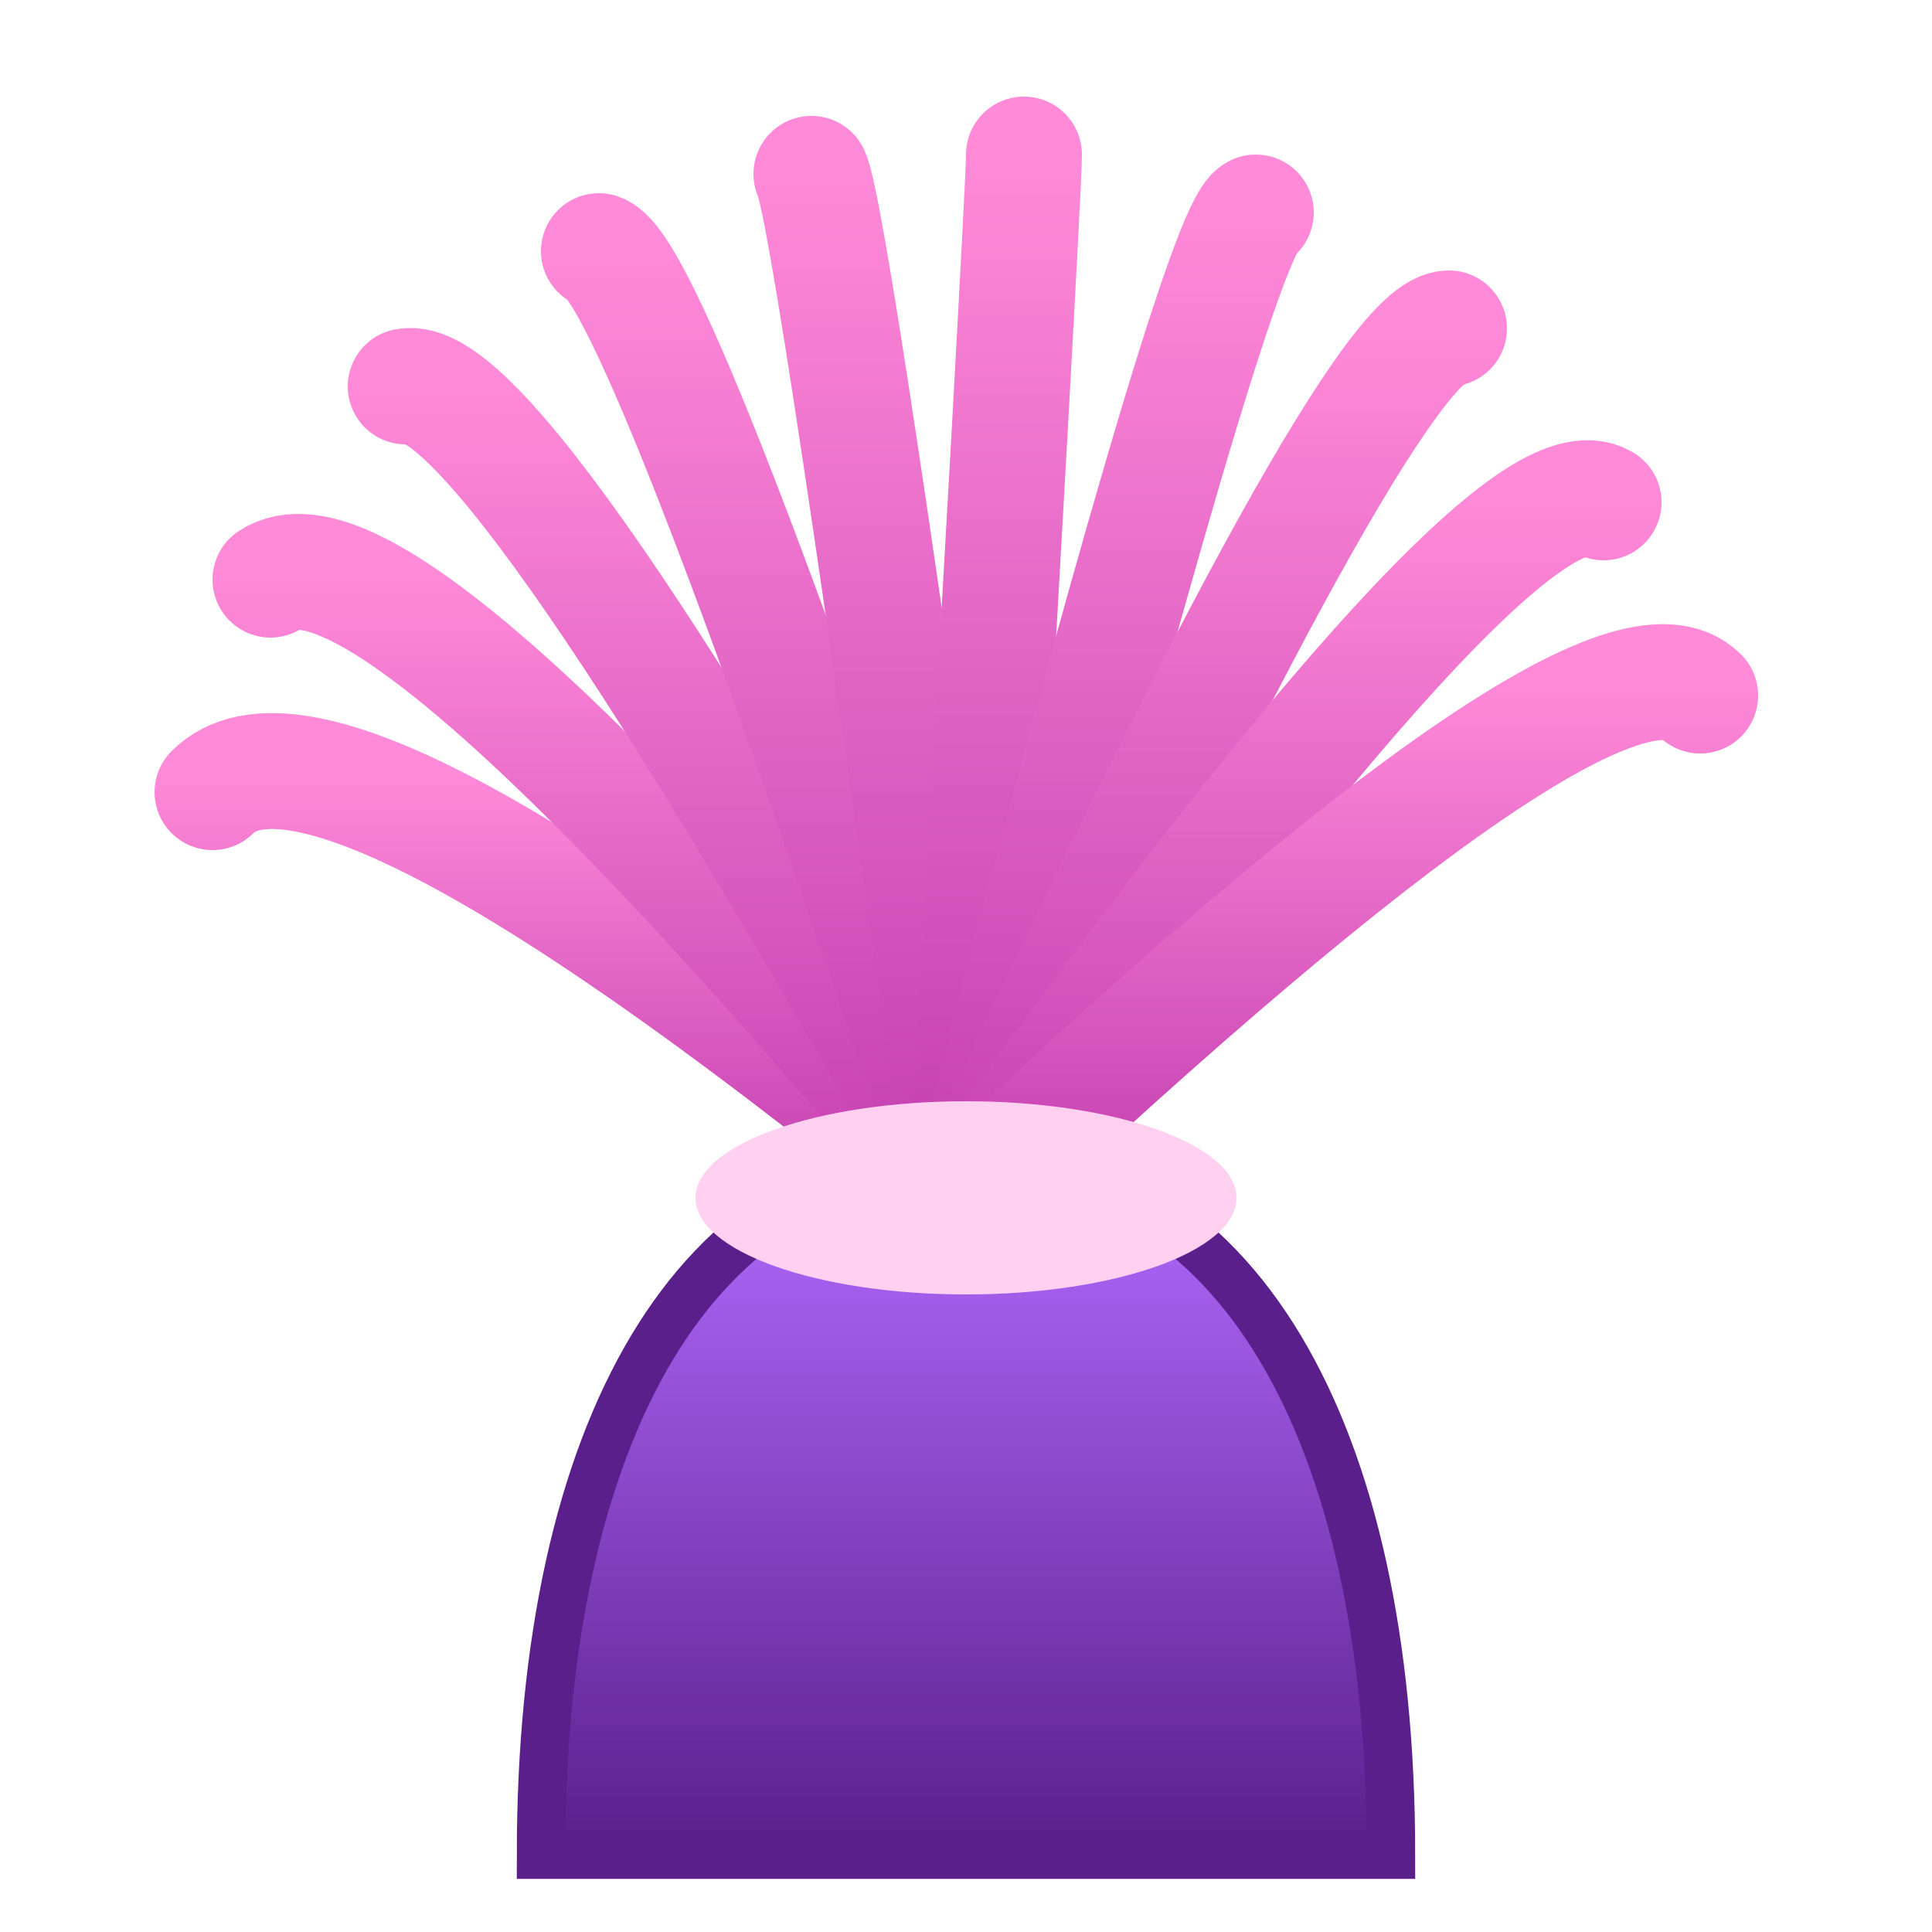
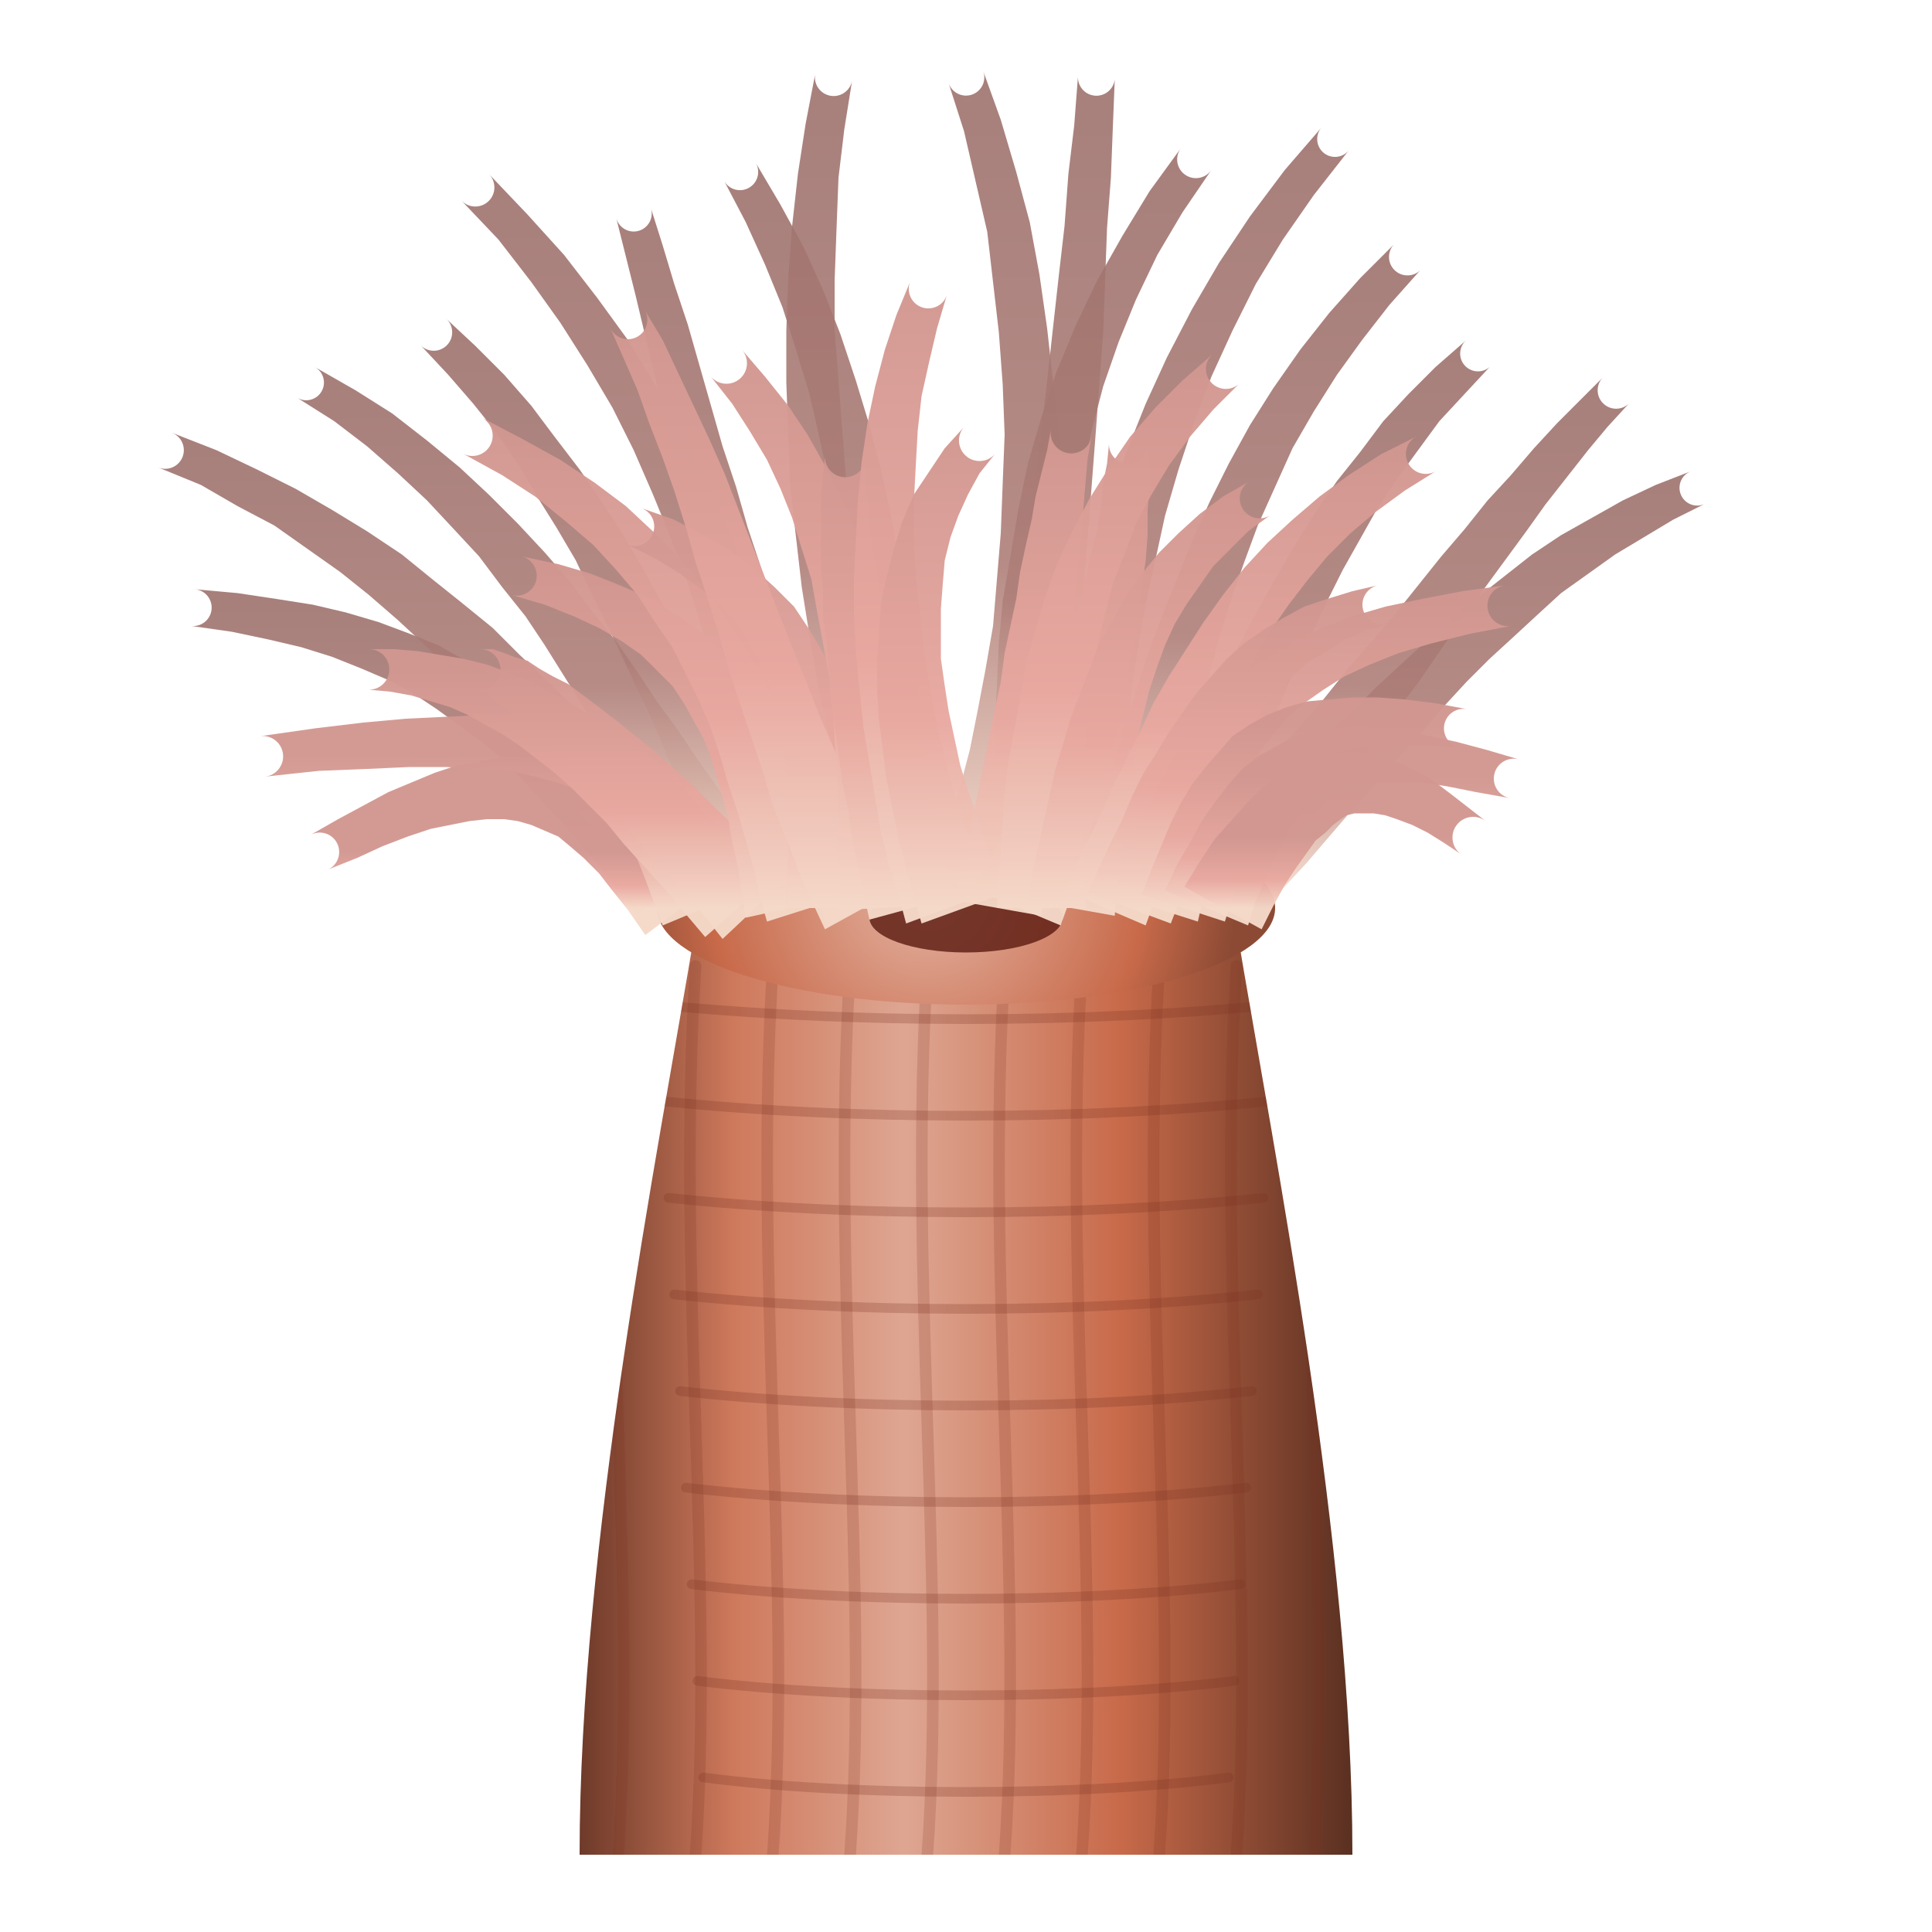
<svg xmlns="http://www.w3.org/2000/svg" width="100" height="100" viewBox="0 0 100 100">
  <defs>
-     <linearGradient id="t" x1="0" y1="0" x2="0" y2="1">
-       <stop offset="0" stop-color="#ff8ad8" />
-       <stop offset="1" stop-color="#c23db0" />
-     </linearGradient>
-     <linearGradient id="s" x1="0" y1="0" x2="0" y2="1">
-       <stop offset="0" stop-color="#b26bff" />
-       <stop offset="1" stop-color="#5a1f8a" />
+     <filter id="bl" x="-20%" y="-20%" width="140%" height="140%">
+       <feGaussianBlur stdDeviation="0.8" />
+     </filter>
+     <filter id="bl2" x="-30%" y="-30%" width="160%" height="160%">
+       <feGaussianBlur stdDeviation="2.2" />
+     </filter>
+     <linearGradient id="g1" gradientUnits="userSpaceOnUse" x1="0" y1="31.456" x2="0" y2="46">
+       <stop offset="0" stop-color="#9d716c" />
+       <stop offset="0.6" stop-color="#ae7e78" />
+       <stop offset="1" stop-color="#f4d8c8" />
+     </linearGradient>
+     <linearGradient id="g2" gradientUnits="userSpaceOnUse" x1="0" y1="23.277" x2="0" y2="46">
+       <stop offset="0" stop-color="#9d716c" />
+       <stop offset="0.6" stop-color="#ae7e78" />
+       <stop offset="1" stop-color="#f4d8c8" />
+     </linearGradient>
+     <linearGradient id="g3" gradientUnits="userSpaceOnUse" x1="0" y1="19.776" x2="0" y2="46">
+       <stop offset="0" stop-color="#9d716c" />
+       <stop offset="0.6" stop-color="#ae7e78" />
+       <stop offset="1" stop-color="#f4d8c8" />
+     </linearGradient>
+     <linearGradient id="g4" gradientUnits="userSpaceOnUse" x1="0" y1="17.216" x2="0" y2="46">
+       <stop offset="0" stop-color="#9d716c" />
+       <stop offset="0.6" stop-color="#ae7e78" />
+       <stop offset="1" stop-color="#f4d8c8" />
+     </linearGradient>
+     <linearGradient id="g5" gradientUnits="userSpaceOnUse" x1="0" y1="9.713" x2="0" y2="46">
+       <stop offset="0" stop-color="#9d716c" />
+       <stop offset="0.6" stop-color="#ae7e78" />
+       <stop offset="1" stop-color="#f4d8c8" />
+     </linearGradient>
+     <linearGradient id="g6" gradientUnits="userSpaceOnUse" x1="0" y1="11.075" x2="0" y2="46">
+       <stop offset="0" stop-color="#9d716c" />
+       <stop offset="0.6" stop-color="#ae7e78" />
+       <stop offset="1" stop-color="#f4d8c8" />
+     </linearGradient>
+     <linearGradient id="g7" gradientUnits="userSpaceOnUse" x1="0" y1="8.894" x2="0" y2="46">
+       <stop offset="0" stop-color="#9d716c" />
+       <stop offset="0.6" stop-color="#ae7e78" />
+       <stop offset="1" stop-color="#f4d8c8" />
+     </linearGradient>
+     <linearGradient id="g8" gradientUnits="userSpaceOnUse" x1="0" y1="4" x2="0" y2="46">
+       <stop offset="0" stop-color="#9d716c" />
+       <stop offset="0.6" stop-color="#ae7e78" />
+       <stop offset="1" stop-color="#f4d8c8" />
+     </linearGradient>
+     <linearGradient id="g9" gradientUnits="userSpaceOnUse" x1="0" y1="4" x2="0" y2="46">
+       <stop offset="0" stop-color="#9d716c" />
+       <stop offset="0.6" stop-color="#ae7e78" />
+       <stop offset="1" stop-color="#f4d8c8" />
+     </linearGradient>
+     <linearGradient id="g10" gradientUnits="userSpaceOnUse" x1="0" y1="4" x2="0" y2="46">
+       <stop offset="0" stop-color="#9d716c" />
+       <stop offset="0.6" stop-color="#ae7e78" />
+       <stop offset="1" stop-color="#f4d8c8" />
+     </linearGradient>
+     <linearGradient id="g11" gradientUnits="userSpaceOnUse" x1="0" y1="8.257" x2="0" y2="46">
+       <stop offset="0" stop-color="#9d716c" />
+       <stop offset="0.6" stop-color="#ae7e78" />
+       <stop offset="1" stop-color="#f4d8c8" />
+     </linearGradient>
+     <linearGradient id="g12" gradientUnits="userSpaceOnUse" x1="0" y1="7.18" x2="0" y2="46">
+       <stop offset="0" stop-color="#9d716c" />
+       <stop offset="0.6" stop-color="#ae7e78" />
+       <stop offset="1" stop-color="#f4d8c8" />
+     </linearGradient>
+     <linearGradient id="g13" gradientUnits="userSpaceOnUse" x1="0" y1="13.314" x2="0" y2="46">
+       <stop offset="0" stop-color="#9d716c" />
+       <stop offset="0.6" stop-color="#ae7e78" />
+       <stop offset="1" stop-color="#f4d8c8" />
+     </linearGradient>
+     <linearGradient id="g14" gradientUnits="userSpaceOnUse" x1="0" y1="18.333" x2="0" y2="46">
+       <stop offset="0" stop-color="#9d716c" />
+       <stop offset="0.6" stop-color="#ae7e78" />
+       <stop offset="1" stop-color="#f4d8c8" />
+     </linearGradient>
+     <linearGradient id="g15" gradientUnits="userSpaceOnUse" x1="0" y1="20.185" x2="0" y2="46">
+       <stop offset="0" stop-color="#9d716c" />
+       <stop offset="0.6" stop-color="#ae7e78" />
+       <stop offset="1" stop-color="#f4d8c8" />
+     </linearGradient>
+     <linearGradient id="g16" gradientUnits="userSpaceOnUse" x1="0" y1="25.225" x2="0" y2="46">
+       <stop offset="0" stop-color="#9d716c" />
+       <stop offset="0.6" stop-color="#ae7e78" />
+       <stop offset="1" stop-color="#f4d8c8" />
+     </linearGradient>
+     <clipPath id="g17">
+       <path d="M30 96C30 80 34 60 36 48C40 46 60 46 64 48C66 60 70 80 70 96Z" />
+     </clipPath>
+     <linearGradient id="g18" gradientUnits="userSpaceOnUse" x1="30" y1="0" x2="70" y2="0">
+       <stop offset="0" stop-color="#6e3a29" />
+       <stop offset="0.2" stop-color="#ce795c" />
+       <stop offset="0.42" stop-color="#dea692" />
+       <stop offset="0.7" stop-color="#c86a4a" />
+       <stop offset="1" stop-color="#5a3021" />
+     </linearGradient>
+     <radialGradient id="g19" gradientUnits="userSpaceOnUse" cx="48" cy="46" r="16">
+       <stop offset="0" stop-color="#e4b4a4" />
+       <stop offset="0.7" stop-color="#c86a4a" />
+       <stop offset="1" stop-color="#8c4a34" />
+     </radialGradient>
+     <linearGradient id="g20" gradientUnits="userSpaceOnUse" x1="0" y1="44.105" x2="0" y2="47">
+       <stop offset="0" stop-color="#d19790" />
+       <stop offset="0.6" stop-color="#e8a8a0" />
+       <stop offset="1" stop-color="#f4d8c8" />
+     </linearGradient>
+     <linearGradient id="g21" gradientUnits="userSpaceOnUse" x1="0" y1="39.144" x2="0" y2="47">
+       <stop offset="0" stop-color="#d19790" />
+       <stop offset="0.6" stop-color="#e8a8a0" />
+       <stop offset="1" stop-color="#f4d8c8" />
+     </linearGradient>
+     <linearGradient id="g22" gradientUnits="userSpaceOnUse" x1="0" y1="34.684" x2="0" y2="47">
+       <stop offset="0" stop-color="#d19790" />
+       <stop offset="0.6" stop-color="#e8a8a0" />
+       <stop offset="1" stop-color="#f4d8c8" />
+     </linearGradient>
+     <linearGradient id="g23" gradientUnits="userSpaceOnUse" x1="0" y1="34.638" x2="0" y2="47">
+       <stop offset="0" stop-color="#d19790" />
+       <stop offset="0.6" stop-color="#e8a8a0" />
+       <stop offset="1" stop-color="#f4d8c8" />
+     </linearGradient>
+     <linearGradient id="g24" gradientUnits="userSpaceOnUse" x1="0" y1="29.764" x2="0" y2="47">
+       <stop offset="0" stop-color="#d19790" />
+       <stop offset="0.6" stop-color="#e8a8a0" />
+       <stop offset="1" stop-color="#f4d8c8" />
+     </linearGradient>
+     <linearGradient id="g25" gradientUnits="userSpaceOnUse" x1="0" y1="22.556" x2="0" y2="47">
+       <stop offset="0" stop-color="#d19790" />
+       <stop offset="0.6" stop-color="#e8a8a0" />
+       <stop offset="1" stop-color="#f4d8c8" />
+     </linearGradient>
+     <linearGradient id="g26" gradientUnits="userSpaceOnUse" x1="0" y1="27.225" x2="0" y2="47">
+       <stop offset="0" stop-color="#d19790" />
+       <stop offset="0.6" stop-color="#e8a8a0" />
+       <stop offset="1" stop-color="#f4d8c8" />
+     </linearGradient>
+     <linearGradient id="g27" gradientUnits="userSpaceOnUse" x1="0" y1="16.539" x2="0" y2="47">
+       <stop offset="0" stop-color="#d19790" />
+       <stop offset="0.6" stop-color="#e8a8a0" />
+       <stop offset="1" stop-color="#f4d8c8" />
+     </linearGradient>
+     <linearGradient id="g28" gradientUnits="userSpaceOnUse" x1="0" y1="18.826" x2="0" y2="47">
+       <stop offset="0" stop-color="#d19790" />
+       <stop offset="0.6" stop-color="#e8a8a0" />
+       <stop offset="1" stop-color="#f4d8c8" />
+     </linearGradient>
+     <linearGradient id="g29" gradientUnits="userSpaceOnUse" x1="0" y1="23.693" x2="0" y2="47">
+       <stop offset="0" stop-color="#d19790" />
+       <stop offset="0.6" stop-color="#e8a8a0" />
+       <stop offset="1" stop-color="#f4d8c8" />
+     </linearGradient>
+     <linearGradient id="g30" gradientUnits="userSpaceOnUse" x1="0" y1="14.956" x2="0" y2="47">
+       <stop offset="0" stop-color="#d19790" />
+       <stop offset="0.6" stop-color="#e8a8a0" />
+       <stop offset="1" stop-color="#f4d8c8" />
+     </linearGradient>
+     <linearGradient id="g31" gradientUnits="userSpaceOnUse" x1="0" y1="22.797" x2="0" y2="47">
+       <stop offset="0" stop-color="#d19790" />
+       <stop offset="0.6" stop-color="#e8a8a0" />
+       <stop offset="1" stop-color="#f4d8c8" />
+     </linearGradient>
+     <linearGradient id="g32" gradientUnits="userSpaceOnUse" x1="0" y1="22.402" x2="0" y2="47">
+       <stop offset="0" stop-color="#d19790" />
+       <stop offset="0.6" stop-color="#e8a8a0" />
+       <stop offset="1" stop-color="#f4d8c8" />
+     </linearGradient>
+     <linearGradient id="g33" gradientUnits="userSpaceOnUse" x1="0" y1="22.99" x2="0" y2="47">
+       <stop offset="0" stop-color="#d19790" />
+       <stop offset="0.6" stop-color="#e8a8a0" />
+       <stop offset="1" stop-color="#f4d8c8" />
+     </linearGradient>
+     <linearGradient id="g34" gradientUnits="userSpaceOnUse" x1="0" y1="19.078" x2="0" y2="47">
+       <stop offset="0" stop-color="#d19790" />
+       <stop offset="0.6" stop-color="#e8a8a0" />
+       <stop offset="1" stop-color="#f4d8c8" />
+     </linearGradient>
+     <linearGradient id="g35" gradientUnits="userSpaceOnUse" x1="0" y1="25.833" x2="0" y2="47">
+       <stop offset="0" stop-color="#d19790" />
+       <stop offset="0.6" stop-color="#e8a8a0" />
+       <stop offset="1" stop-color="#f4d8c8" />
+     </linearGradient>
+     <linearGradient id="g36" gradientUnits="userSpaceOnUse" x1="0" y1="23.465" x2="0" y2="47">
+       <stop offset="0" stop-color="#d19790" />
+       <stop offset="0.6" stop-color="#e8a8a0" />
+       <stop offset="1" stop-color="#f4d8c8" />
+     </linearGradient>
+     <linearGradient id="g37" gradientUnits="userSpaceOnUse" x1="0" y1="31.298" x2="0" y2="47">
+       <stop offset="0" stop-color="#d19790" />
+       <stop offset="0.6" stop-color="#e8a8a0" />
+       <stop offset="1" stop-color="#f4d8c8" />
+     </linearGradient>
+     <linearGradient id="g38" gradientUnits="userSpaceOnUse" x1="0" y1="31.358" x2="0" y2="47">
+       <stop offset="0" stop-color="#d19790" />
+       <stop offset="0.6" stop-color="#e8a8a0" />
+       <stop offset="1" stop-color="#f4d8c8" />
+     </linearGradient>
+     <linearGradient id="g39" gradientUnits="userSpaceOnUse" x1="0" y1="37.686" x2="0" y2="47">
+       <stop offset="0" stop-color="#d19790" />
+       <stop offset="0.6" stop-color="#e8a8a0" />
+       <stop offset="1" stop-color="#f4d8c8" />
+     </linearGradient>
+     <linearGradient id="g40" gradientUnits="userSpaceOnUse" x1="0" y1="40.295" x2="0" y2="47">
+       <stop offset="0" stop-color="#d19790" />
+       <stop offset="0.6" stop-color="#e8a8a0" />
+       <stop offset="1" stop-color="#f4d8c8" />
+     </linearGradient>
+     <linearGradient id="g41" gradientUnits="userSpaceOnUse" x1="0" y1="43.354" x2="0" y2="47">
+       <stop offset="0" stop-color="#d19790" />
+       <stop offset="0.6" stop-color="#e8a8a0" />
+       <stop offset="1" stop-color="#f4d8c8" />
    </linearGradient>
  </defs>
-   <path d="M50 62Q17 35 11 41" fill="none" stroke="url(#t)" stroke-width="6" stroke-linecap="round" />
-   <path d="M50 62Q20 26 14 30" fill="none" stroke="url(#t)" stroke-width="6" stroke-linecap="round" />
-   <path d="M50 62Q26 19 21 20" fill="none" stroke="url(#t)" stroke-width="6" stroke-linecap="round" />
-   <path d="M50 62Q34 14 31 13" fill="none" stroke="url(#t)" stroke-width="6" stroke-linecap="round" />
-   <path d="M50 62Q43 11 42 9" fill="none" stroke="url(#t)" stroke-width="6" stroke-linecap="round" />
-   <path d="M50 62Q53 10 53 8" fill="none" stroke="url(#t)" stroke-width="6" stroke-linecap="round" />
-   <path d="M50 62Q63 12 65 11" fill="none" stroke="url(#t)" stroke-width="6" stroke-linecap="round" />
-   <path d="M50 62Q71 17 75 17" fill="none" stroke="url(#t)" stroke-width="6" stroke-linecap="round" />
-   <path d="M50 62Q78 23 83 26" fill="none" stroke="url(#t)" stroke-width="6" stroke-linecap="round" />
-   <path d="M50 62Q83 31 88 36" fill="none" stroke="url(#t)" stroke-width="6" stroke-linecap="round" />
-   <path d="M28 96C28 74 36 60 50 60S72 74 72 96Z" fill="url(#s)" stroke="#5a1f8a" stroke-width="2.5" />
-   <ellipse cx="50" cy="62" rx="14" ry="5" fill="#ffd0f0" />
+   <g transform="rotate(0 50 50)">
+     <path d="M36.2 44.6 L35 43.4 L33.8 42.1 L32.7 40.9 L31.5 39.8 L30.4 38.7 L29.2 37.7 L28 36.7 L26.7 35.8 L25.4 34.9 L24.1 34.2 L22.7 33.4 L21.2 32.8 L19.6 32.2 L17.9 31.7 L16.2 31.3 L14.3 31 L12.3 30.7 L10.1 30.5 A0.9 0.9 0 0 1 9.9 32.4 L9.9 32.4 L12 32.7 L13.9 33.1 L15.6 33.5 L17.2 34 L18.7 34.6 L20.1 35.2 L21.4 35.9 L22.6 36.7 L23.7 37.5 L24.8 38.3 L25.9 39.2 L26.9 40.2 L27.9 41.3 L28.9 42.4 L29.9 43.5 L30.9 44.7 L31.9 46 L33 47.4Z" fill="url(#g1)" fill-opacity="0.9" />
+     <path d="M38 44.5 L36.5 43.2 L35.1 41.9 L33.8 40.6 L32.4 39.3 L31.1 37.9 L29.7 36.6 L28.3 35.2 L26.9 33.9 L25.5 32.5 L23.9 31.2 L22.4 30 L20.8 28.7 L19 27.5 L17.2 26.4 L15.3 25.3 L13.3 24.3 L11.2 23.3 L8.9 22.4 A0.9 0.9 0 0 1 8.2 24.2 L8.2 24.2 L10.4 25.1 L12.3 26.2 L14.2 27.2 L15.9 28.4 L17.6 29.6 L19.1 30.8 L20.6 32.1 L22 33.4 L23.4 34.8 L24.7 36.1 L25.9 37.5 L27.2 38.9 L28.5 40.4 L29.7 41.8 L31 43.2 L32.3 44.7 L33.7 46.1 L35.1 47.5Z" fill="url(#g2)" fill-opacity="0.9" />
+     <path d="M40.1 44.7 L39.1 43.5 L38.1 42.1 L37.1 40.7 L36.1 39.3 L35.1 37.8 L34 36.3 L33 34.8 L31.9 33.2 L30.7 31.7 L29.5 30.1 L28.2 28.6 L26.8 27.1 L25.3 25.6 L23.8 24.2 L22.1 22.8 L20.3 21.4 L18.4 20.2 L16.3 19 A0.9 0.9 0 0 1 15.4 20.6 L15.4 20.6 L17.3 21.8 L19 23.1 L20.6 24.5 L22.1 25.9 L23.5 27.4 L24.8 28.8 L26 30.4 L27.2 31.9 L28.2 33.4 L29.2 35 L30.2 36.6 L31.1 38.1 L32.1 39.7 L33 41.3 L33.9 42.8 L34.8 44.3 L35.8 45.8 L36.8 47.3Z" fill="url(#g3)" fill-opacity="0.9" />
+     <path d="M42.1 44.8 L41.2 43.6 L40.4 42.2 L39.5 40.8 L38.7 39.3 L37.8 37.7 L36.9 36.1 L36 34.4 L35.1 32.8 L34.2 31.1 L33.2 29.3 L32.2 27.6 L31.1 25.9 L30 24.3 L28.7 22.6 L27.5 21 L26.1 19.4 L24.6 17.9 L23.1 16.5 A0.9 0.9 0 0 1 21.8 17.9 L21.8 17.9 L23.2 19.4 L24.5 20.9 L25.7 22.4 L26.8 24 L27.8 25.7 L28.8 27.3 L29.8 29 L30.6 30.7 L31.5 32.5 L32.3 34.2 L33.1 35.9 L33.9 37.6 L34.6 39.3 L35.4 40.9 L36.2 42.6 L36.9 44.1 L37.8 45.7 L38.6 47.2Z" fill="url(#g4)" fill-opacity="0.9" />
+     <path d="M44.2 45.2 L43.7 43.9 L43.1 42.4 L42.6 40.8 L42 39.1 L41.3 37.2 L40.7 35.2 L40 33.2 L39.2 31.1 L38.3 28.9 L37.4 26.7 L36.3 24.4 L35.2 22.1 L33.9 19.9 L32.5 17.6 L30.9 15.4 L29.2 13.2 L27.3 11.1 L25.3 9 A0.9 0.9 0 0 1 23.9 10.4 L23.9 10.4 L25.8 12.4 L27.5 14.6 L29 16.7 L30.4 18.9 L31.7 21.1 L32.8 23.3 L33.8 25.6 L34.7 27.8 L35.5 29.9 L36.2 32.1 L36.8 34.2 L37.4 36.2 L37.9 38.2 L38.4 40.1 L38.9 41.9 L39.4 43.7 L39.9 45.3 L40.4 46.8Z" fill="url(#g5)" fill-opacity="0.9" />
+     <path d="M46 44.9 L45.2 43.6 L44.4 42.2 L43.7 40.7 L42.9 39 L42.2 37.2 L41.5 35.4 L40.8 33.5 L40.1 31.5 L39.4 29.4 L38.7 27.3 L38.1 25.2 L37.4 23.1 L36.8 21 L36.2 18.9 L35.6 16.8 L34.9 14.7 L34.3 12.7 L33.7 10.8 A0.9 0.9 0 0 1 31.9 11.3 L31.9 11.3 L32.4 13.3 L32.9 15.3 L33.4 17.4 L33.9 19.5 L34.4 21.6 L34.9 23.8 L35.4 26 L35.9 28.1 L36.5 30.3 L37 32.4 L37.6 34.5 L38.2 36.5 L38.8 38.5 L39.5 40.4 L40.2 42.2 L40.9 43.9 L41.6 45.6 L42.4 47.1Z" fill="url(#g6)" fill-opacity="0.9" />
+     <path d="M48.2 46 L48.2 44.6 L48.1 43 L48 41.3 L47.8 39.5 L47.7 37.5 L47.5 35.5 L47.2 33.4 L46.9 31.2 L46.5 28.9 L46.1 26.6 L45.6 24.3 L45 22 L44.3 19.7 L43.5 17.3 L42.6 15 L41.6 12.8 L40.4 10.6 L39.1 8.4 A0.9 0.9 0 0 1 37.5 9.4 L37.5 9.4 L38.6 11.5 L39.6 13.7 L40.5 15.9 L41.2 18.1 L41.9 20.4 L42.4 22.6 L42.9 24.9 L43.2 27.2 L43.5 29.4 L43.8 31.6 L43.9 33.7 L44 35.7 L44.1 37.7 L44.1 39.6 L44.1 41.4 L44.1 43.1 L44.1 44.6 L44.1 46Z" fill="url(#g7)" fill-opacity="0.9" />
+     <path d="M49.9 44.9 L49.1 43.7 L48.4 42.2 L47.6 40.5 L46.9 38.6 L46.3 36.6 L45.7 34.5 L45.1 32.2 L44.6 29.9 L44.2 27.4 L43.8 24.9 L43.6 22.3 L43.4 19.7 L43.2 17.1 L43.2 14.5 L43.3 11.8 L43.4 9.2 L43.7 6.7 L44.1 4.2 A0.9 0.9 0 0 1 42.2 3.8 L42.2 3.8 L41.7 6.4 L41.3 9 L41 11.7 L40.8 14.4 L40.7 17.1 L40.7 19.8 L40.8 22.5 L40.9 25.2 L41.2 27.8 L41.5 30.4 L41.9 32.9 L42.3 35.3 L42.8 37.6 L43.4 39.8 L44.1 41.8 L44.7 43.7 L45.5 45.5 L46.3 47.1Z" fill="url(#g8)" fill-opacity="0.9" />
+     <path d="M51.9 46.8 L52.5 45.2 L53 43.5 L53.4 41.6 L53.8 39.6 L54.1 37.4 L54.4 35.1 L54.6 32.7 L54.8 30.2 L54.9 27.7 L54.9 25.1 L54.8 22.4 L54.5 19.7 L54.2 17 L53.8 14.2 L53.3 11.5 L52.6 8.9 L51.8 6.2 L50.9 3.7 A0.9 0.9 0 0 1 49.1 4.3 L49.1 4.3 L49.9 6.8 L50.5 9.4 L51.1 12 L51.4 14.6 L51.7 17.2 L51.9 19.9 L52 22.5 L51.9 25 L51.8 27.6 L51.6 30 L51.4 32.4 L51 34.7 L50.6 36.8 L50.2 38.8 L49.7 40.7 L49.2 42.4 L48.6 43.9 L48.1 45.2Z" fill="url(#g9)" fill-opacity="0.9" />
+     <path d="M53.9 46.6 L54.3 45 L54.6 43.3 L54.9 41.5 L55.2 39.5 L55.4 37.4 L55.7 35.1 L55.9 32.8 L56.1 30.3 L56.3 27.8 L56.5 25.2 L56.7 22.6 L56.9 19.9 L57.1 17.2 L57.2 14.5 L57.3 11.8 L57.5 9.2 L57.6 6.6 L57.7 4.1 A0.9 0.9 0 0 1 55.8 3.9 L55.8 3.9 L55.6 6.5 L55.3 9 L55.1 11.7 L54.8 14.3 L54.5 17 L54.2 19.7 L53.9 22.3 L53.6 24.9 L53.3 27.5 L53 30 L52.6 32.4 L52.3 34.7 L51.9 36.9 L51.5 38.9 L51.1 40.8 L50.7 42.5 L50.3 44.1 L49.9 45.4Z" fill="url(#g10)" fill-opacity="0.9" />
+     <path d="M55.9 45.7 L55.7 44.4 L55.5 42.8 L55.3 41.2 L55.1 39.4 L55 37.5 L55 35.6 L55 33.5 L55.1 31.4 L55.3 29.2 L55.6 26.9 L56 24.6 L56.5 22.3 L57.1 20 L57.9 17.7 L58.8 15.5 L59.9 13.2 L61.2 11 L62.7 8.8 A0.9 0.9 0 0 1 61.1 7.7 L61.1 7.7 L59.5 9.9 L58.1 12.2 L56.8 14.5 L55.7 16.8 L54.7 19.2 L53.9 21.6 L53.2 24 L52.7 26.4 L52.3 28.8 L51.9 31.1 L51.7 33.3 L51.6 35.5 L51.5 37.6 L51.5 39.6 L51.5 41.4 L51.6 43.2 L51.7 44.8 L51.8 46.3Z" fill="url(#g11)" fill-opacity="0.9" />
+     <path d="M57.9 46.2 L57.9 44.8 L58 43.2 L58.1 41.5 L58.3 39.6 L58.4 37.7 L58.6 35.6 L58.9 33.5 L59.3 31.3 L59.8 29 L60.3 26.7 L61 24.3 L61.8 21.9 L62.7 19.5 L63.8 17.1 L65 14.7 L66.4 12.4 L68 10.1 L69.8 7.8 A0.9 0.9 0 0 1 68.4 6.6 L68.4 6.6 L66.5 8.8 L64.7 11.2 L63.1 13.6 L61.7 16 L60.4 18.5 L59.3 20.9 L58.3 23.4 L57.5 25.8 L56.8 28.3 L56.2 30.6 L55.7 32.9 L55.3 35.1 L54.9 37.2 L54.6 39.2 L54.3 41.1 L54.1 42.8 L53.9 44.4 L53.7 45.8Z" fill="url(#g12)" fill-opacity="0.9" />
+     <path d="M59.7 46.7 L60.1 45.2 L60.5 43.6 L60.9 42 L61.3 40.3 L61.7 38.6 L62.1 36.7 L62.6 34.9 L63.1 33 L63.7 31.1 L64.4 29.1 L65.1 27.2 L66 25.2 L66.9 23.2 L68 21.3 L69.2 19.4 L70.5 17.6 L71.9 15.8 L73.5 14 A0.9 0.9 0 0 1 72.2 12.6 L72.2 12.6 L70.4 14.4 L68.8 16.2 L67.3 18.1 L65.9 20.1 L64.7 22 L63.6 24 L62.6 26 L61.7 28 L60.9 30 L60.1 32 L59.4 33.9 L58.8 35.8 L58.2 37.6 L57.7 39.4 L57.2 41 L56.7 42.6 L56.2 44 L55.7 45.3Z" fill="url(#g13)" fill-opacity="0.9" />
+     <path d="M61.4 47.1 L62.2 45.6 L62.9 44.1 L63.6 42.6 L64.3 41 L65 39.4 L65.7 37.7 L66.4 36.1 L67.1 34.4 L67.9 32.8 L68.7 31.1 L69.5 29.5 L70.4 27.9 L71.3 26.3 L72.3 24.8 L73.4 23.3 L74.5 21.8 L75.8 20.4 L77.1 19 A0.9 0.9 0 0 1 75.9 17.6 L75.9 17.6 L74.3 19 L72.9 20.4 L71.6 21.8 L70.4 23.4 L69.2 24.9 L68.1 26.5 L67.1 28.1 L66.1 29.8 L65.2 31.4 L64.3 33.1 L63.4 34.7 L62.6 36.3 L61.8 37.9 L61 39.4 L60.2 40.9 L59.4 42.3 L58.6 43.6 L57.8 44.9Z" fill="url(#g14)" fill-opacity="0.9" />
+     <path d="M62.9 47.6 L64.4 46.1 L65.9 44.6 L67.3 43.1 L68.6 41.5 L69.9 40 L71.1 38.4 L72.3 36.8 L73.5 35.2 L74.6 33.6 L75.7 32 L76.8 30.5 L77.9 29 L79 27.5 L80 26.1 L81.1 24.7 L82.2 23.3 L83.2 22.1 L84.3 20.9 A0.9 0.9 0 0 1 83 19.5 L83 19.5 L81.8 20.7 L80.6 21.9 L79.4 23.2 L78.2 24.6 L77 25.9 L75.8 27.4 L74.6 28.8 L73.4 30.3 L72.2 31.8 L71 33.2 L69.7 34.7 L68.5 36.2 L67.2 37.7 L65.8 39.1 L64.5 40.5 L63.1 41.8 L61.6 43.2 L60.2 44.4Z" fill="url(#g15)" fill-opacity="0.9" />
+     <path d="M64.9 47.5 L66.3 46.1 L67.6 44.7 L68.8 43.3 L70 41.9 L71.2 40.6 L72.4 39.2 L73.6 37.9 L74.7 36.6 L75.9 35.3 L77.1 34.1 L78.3 33 L79.6 31.8 L80.8 30.7 L82.2 29.7 L83.6 28.7 L85.1 27.8 L86.6 26.9 L88.2 26.1 A0.9 0.9 0 0 1 87.5 24.4 L87.5 24.4 L85.7 25.1 L84 25.9 L82.4 26.8 L80.8 27.7 L79.3 28.7 L77.9 29.8 L76.5 30.9 L75.1 32 L73.8 33.2 L72.5 34.4 L71.2 35.6 L69.9 36.9 L68.6 38.1 L67.4 39.4 L66.1 40.7 L64.7 42 L63.4 43.2 L62 44.5Z" fill="url(#g16)" fill-opacity="0.9" />
+     <path d="M30 96C30 80 34 60 36 48C40 46 60 46 64 48C66 60 70 80 70 96Z" fill="url(#g18)" />
+     <g clip-path="url(#g17)">
+       <path d="M34.0 52C44 53 56 53 66.0 52" fill="none" stroke="#7a3020" stroke-width="0.5" stroke-opacity="0.25" stroke-linecap="round" />
+       <path d="M34.3 57C44 58 56 58 65.7 57" fill="none" stroke="#7a3020" stroke-width="0.5" stroke-opacity="0.25" stroke-linecap="round" />
+       <path d="M34.6 62C44 63 56 63 65.4 62" fill="none" stroke="#7a3020" stroke-width="0.5" stroke-opacity="0.25" stroke-linecap="round" />
+       <path d="M34.9 67C44 68 56 68 65.1 67" fill="none" stroke="#7a3020" stroke-width="0.5" stroke-opacity="0.25" stroke-linecap="round" />
+       <path d="M35.2 72C44 73 56 73 64.8 72" fill="none" stroke="#7a3020" stroke-width="0.5" stroke-opacity="0.25" stroke-linecap="round" />
+       <path d="M35.5 77C44 78 56 78 64.5 77" fill="none" stroke="#7a3020" stroke-width="0.5" stroke-opacity="0.25" stroke-linecap="round" />
+       <path d="M35.8 82C44 83 56 83 64.2 82" fill="none" stroke="#7a3020" stroke-width="0.5" stroke-opacity="0.25" stroke-linecap="round" />
+       <path d="M36.1 87C44 88 56 88 63.9 87" fill="none" stroke="#7a3020" stroke-width="0.5" stroke-opacity="0.25" stroke-linecap="round" />
+       <path d="M36.4 92C44 93 56 93 63.6 92" fill="none" stroke="#7a3020" stroke-width="0.5" stroke-opacity="0.25" stroke-linecap="round" />
+       <path d="M32 50C31 66 33 82 32 96" fill="none" stroke="#7a3020" stroke-width="0.6" stroke-opacity="0.18" stroke-linecap="round" />
+       <path d="M36 50C35 66 37 82 36 96" fill="none" stroke="#7a3020" stroke-width="0.6" stroke-opacity="0.18" stroke-linecap="round" />
+       <path d="M40 50C39 66 41 82 40 96" fill="none" stroke="#7a3020" stroke-width="0.6" stroke-opacity="0.18" stroke-linecap="round" />
+       <path d="M44 50C43 66 45 82 44 96" fill="none" stroke="#7a3020" stroke-width="0.6" stroke-opacity="0.18" stroke-linecap="round" />
+       <path d="M48 50C47 66 49 82 48 96" fill="none" stroke="#7a3020" stroke-width="0.6" stroke-opacity="0.18" stroke-linecap="round" />
+       <path d="M52 50C51 66 53 82 52 96" fill="none" stroke="#7a3020" stroke-width="0.6" stroke-opacity="0.18" stroke-linecap="round" />
+       <path d="M56 50C55 66 57 82 56 96" fill="none" stroke="#7a3020" stroke-width="0.6" stroke-opacity="0.18" stroke-linecap="round" />
+       <path d="M60 50C59 66 61 82 60 96" fill="none" stroke="#7a3020" stroke-width="0.6" stroke-opacity="0.18" stroke-linecap="round" />
+       <path d="M64 50C63 66 65 82 64 96" fill="none" stroke="#7a3020" stroke-width="0.6" stroke-opacity="0.18" stroke-linecap="round" />
+       <path d="M68 50C67 66 69 82 68 96" fill="none" stroke="#7a3020" stroke-width="0.6" stroke-opacity="0.18" stroke-linecap="round" />
+     </g>
+     <ellipse cx="50" cy="47" rx="16" ry="5" fill="url(#g19)" />
+     <ellipse cx="50" cy="47.5" rx="5" ry="1.8" fill="#5a1a10" fill-opacity="0.8" />
+     <path d="M37.1 45.6 L36 44.3 L34.9 43.2 L33.9 42.2 L32.8 41.3 L31.7 40.6 L30.6 40 L29.5 39.6 L28.3 39.3 L27.2 39.2 L26 39.2 L24.9 39.4 L23.7 39.6 L22.5 40 L21.3 40.5 L20.1 41 L18.8 41.7 L17.5 42.4 L16.1 43.2 A1 1 0 0 1 17 45 L17 45 L18.5 44.4 L19.8 43.8 L21.1 43.3 L22.3 42.9 L23.3 42.7 L24.3 42.5 L25.2 42.4 L26.1 42.4 L26.8 42.5 L27.5 42.7 L28.2 43 L28.9 43.3 L29.5 43.8 L30.2 44.4 L31 45.2 L31.7 46.1 L32.5 47.1 L33.4 48.4Z" fill="url(#g20)" fill-opacity="0.97" />
+     <path d="M38.6 46.1 L37.9 44.8 L37.3 43.6 L36.6 42.5 L35.9 41.4 L35.1 40.5 L34.2 39.6 L33.2 38.8 L32.1 38.2 L30.9 37.7 L29.6 37.4 L28.2 37.2 L26.6 37 L25 37 L23.1 37.1 L21 37.2 L18.8 37.4 L16.3 37.7 L13.5 38.1 A1 1 0 0 1 13.7 40.2 L13.7 40.2 L16.5 39.9 L19 39.8 L21.2 39.7 L23.1 39.7 L24.9 39.8 L26.4 39.9 L27.7 40.2 L28.8 40.5 L29.7 40.8 L30.4 41.3 L31.1 41.8 L31.6 42.3 L32.1 42.9 L32.5 43.7 L33 44.5 L33.4 45.5 L33.8 46.6 L34.3 47.9Z" fill="url(#g21)" fill-opacity="0.97" />
+     <path d="M39.9 45.5 L38.7 44.2 L37.5 43 L36.3 41.9 L35.2 40.8 L34.1 39.8 L33 38.9 L31.9 38 L30.8 37.2 L29.7 36.5 L28.6 35.9 L27.5 35.3 L26.3 34.8 L25.2 34.4 L24 34.1 L22.8 33.9 L21.6 33.7 L20.4 33.6 L19.1 33.6 A1 1 0 0 1 19.1 35.7 L19.1 35.7 L20.2 35.8 L21.3 36 L22.3 36.3 L23.3 36.6 L24.2 37 L25.1 37.5 L26 38 L26.9 38.6 L27.8 39.3 L28.7 40 L29.6 40.8 L30.5 41.7 L31.4 42.6 L32.3 43.7 L33.3 44.8 L34.3 45.9 L35.4 47.2 L36.5 48.5Z" fill="url(#g22)" fill-opacity="0.97" />
+     <path d="M40.8 45.4 L39.5 44.2 L38.3 43 L37.1 41.9 L36 40.8 L34.9 39.8 L33.9 38.9 L32.9 38.1 L31.9 37.3 L31 36.6 L30.2 36 L29.4 35.4 L28.6 35 L27.9 34.6 L27.3 34.2 L26.6 34 L26.1 33.8 L25.5 33.6 L24.9 33.6 A1 1 0 0 1 24.8 35.7 L24.8 35.7 L24.9 35.8 L25.2 35.9 L25.5 36.2 L25.9 36.5 L26.4 36.9 L26.9 37.3 L27.5 37.9 L28.2 38.5 L28.9 39.1 L29.6 39.9 L30.4 40.7 L31.3 41.6 L32.2 42.6 L33.1 43.7 L34.1 44.8 L35.2 46 L36.3 47.2 L37.4 48.6Z" fill="url(#g23)" fill-opacity="0.97" />
+     <path d="M43.1 46.5 L42.7 45.2 L42.4 43.9 L42 42.6 L41.6 41.4 L41.2 40.1 L40.7 38.9 L40.1 37.7 L39.5 36.6 L38.8 35.5 L37.9 34.4 L37 33.4 L36 32.5 L34.8 31.7 L33.5 30.9 L32.1 30.3 L30.6 29.7 L28.9 29.2 L27 28.8 A1 1 0 0 1 26.5 30.8 L26.5 30.8 L28.2 31.3 L29.7 31.9 L31 32.5 L32.2 33.2 L33.2 33.9 L34 34.7 L34.8 35.5 L35.4 36.4 L35.9 37.3 L36.4 38.2 L36.8 39.2 L37.1 40.2 L37.4 41.3 L37.7 42.4 L37.9 43.6 L38.2 44.9 L38.4 46.2 L38.6 47.5Z" fill="url(#g24)" fill-opacity="0.97" />
+     <path d="M44.1 46.3 L43.6 45 L43.1 43.6 L42.5 42.2 L42 40.8 L41.4 39.3 L40.8 37.8 L40.1 36.3 L39.3 34.8 L38.4 33.3 L37.5 31.8 L36.4 30.4 L35.2 28.9 L33.9 27.6 L32.4 26.2 L30.8 25 L29 23.8 L27 22.7 L24.9 21.6 A1 1 0 0 1 24 23.5 L24 23.5 L26 24.6 L27.7 25.7 L29.3 27 L30.7 28.2 L31.9 29.5 L33 30.8 L33.9 32.2 L34.8 33.5 L35.5 34.9 L36.2 36.3 L36.8 37.7 L37.3 39.2 L37.7 40.6 L38.2 42.1 L38.6 43.5 L39 44.9 L39.3 46.3 L39.7 47.7Z" fill="url(#g25)" fill-opacity="0.97" />
+     <path d="M45.3 47 L45.2 45.6 L45.1 44.3 L45 42.9 L44.8 41.6 L44.6 40.2 L44.4 38.9 L44.1 37.6 L43.7 36.3 L43.2 35 L42.6 33.8 L41.9 32.6 L41.1 31.4 L40.1 30.4 L39 29.4 L37.8 28.5 L36.4 27.7 L34.9 26.9 L33.2 26.3 A1 1 0 0 1 32.5 28.2 L32.5 28.2 L33.9 28.9 L35.2 29.7 L36.3 30.5 L37.3 31.3 L38.1 32.2 L38.7 33.2 L39.3 34.1 L39.7 35.1 L40.1 36.1 L40.3 37.2 L40.5 38.3 L40.7 39.5 L40.8 40.7 L40.8 41.9 L40.8 43.1 L40.8 44.4 L40.7 45.7 L40.7 47Z" fill="url(#g26)" fill-opacity="0.97" />
+     <path d="M46.7 45.9 L45.9 44.6 L45.2 43.3 L44.5 41.8 L43.8 40.2 L43.1 38.6 L42.4 37 L41.7 35.2 L41 33.5 L40.3 31.7 L39.6 29.9 L38.9 28.1 L38.2 26.3 L37.5 24.5 L36.7 22.7 L35.9 21 L35.1 19.3 L34.3 17.6 L33.4 16.1 A1 1 0 0 1 31.6 17 L31.6 17 L32.3 18.6 L33 20.2 L33.6 21.9 L34.3 23.7 L34.9 25.4 L35.5 27.3 L36 29.1 L36.6 30.9 L37.2 32.8 L37.7 34.6 L38.3 36.4 L38.9 38.2 L39.5 40 L40 41.7 L40.7 43.4 L41.3 45 L42 46.6 L42.7 48.1Z" fill="url(#g27)" fill-opacity="0.97" />
+     <path d="M48 46.9 L47.9 45.5 L47.7 44.1 L47.6 42.6 L47.4 41 L47.2 39.4 L46.9 37.7 L46.7 36 L46.3 34.3 L45.9 32.6 L45.4 30.9 L44.9 29.2 L44.3 27.5 L43.6 25.8 L42.7 24.1 L41.8 22.5 L40.8 21 L39.6 19.5 L38.4 18.1 A1 1 0 0 1 36.8 19.5 L36.8 19.5 L37.9 20.9 L38.8 22.3 L39.7 23.8 L40.4 25.3 L41 26.8 L41.5 28.4 L42 30 L42.3 31.7 L42.6 33.3 L42.9 34.9 L43.1 36.5 L43.2 38.2 L43.3 39.7 L43.4 41.3 L43.4 42.8 L43.4 44.3 L43.4 45.7 L43.4 47.1Z" fill="url(#g28)" fill-opacity="0.97" />
+     <path d="M49.4 46.4 L49 45.1 L48.6 43.8 L48.2 42.4 L47.8 41 L47.4 39.7 L47.1 38.3 L46.8 36.9 L46.5 35.6 L46.2 34.2 L45.9 32.9 L45.7 31.6 L45.5 30.3 L45.3 29.1 L45.1 27.9 L45 26.8 L44.9 25.7 L44.8 24.7 L44.8 23.7 A1 1 0 0 1 42.7 23.6 L42.7 23.6 L42.6 24.7 L42.5 25.7 L42.5 26.9 L42.5 28.1 L42.5 29.3 L42.6 30.6 L42.6 32 L42.8 33.3 L42.9 34.7 L43 36.1 L43.2 37.6 L43.4 39 L43.6 40.5 L43.9 41.9 L44.1 43.4 L44.4 44.8 L44.7 46.2 L45 47.6Z" fill="url(#g29)" fill-opacity="0.97" />
+     <path d="M51.2 46.2 L50.7 44.9 L50.2 43.5 L49.7 42 L49.2 40.4 L48.8 38.8 L48.4 37.1 L48.1 35.3 L47.8 33.5 L47.6 31.6 L47.4 29.8 L47.3 27.9 L47.3 26 L47.4 24.1 L47.5 22.3 L47.7 20.5 L48.1 18.7 L48.5 17 L49 15.3 A1 1 0 0 1 47.1 14.6 L47.1 14.6 L46.4 16.3 L45.8 18.1 L45.3 20 L44.9 21.9 L44.6 23.9 L44.4 25.9 L44.3 27.9 L44.2 29.9 L44.2 31.8 L44.3 33.8 L44.5 35.8 L44.7 37.7 L45 39.5 L45.3 41.3 L45.6 43.1 L46 44.7 L46.5 46.3 L46.9 47.8Z" fill="url(#g30)" fill-opacity="0.97" />
+     <path d="M52.1 46.2 L51.5 44.9 L51 43.6 L50.6 42.3 L50.1 40.9 L49.7 39.6 L49.4 38.2 L49.1 36.8 L48.9 35.5 L48.7 34.1 L48.7 32.8 L48.7 31.5 L48.8 30.2 L48.9 29 L49.2 27.8 L49.6 26.7 L50.1 25.6 L50.7 24.5 L51.5 23.5 A1 1 0 0 1 49.9 22.1 L49.9 22.1 L48.9 23.2 L48.1 24.4 L47.3 25.6 L46.7 27 L46.3 28.3 L45.9 29.8 L45.6 31.2 L45.5 32.7 L45.4 34.2 L45.4 35.8 L45.5 37.3 L45.7 38.9 L45.9 40.4 L46.2 41.9 L46.5 43.4 L46.9 44.9 L47.3 46.4 L47.7 47.8Z" fill="url(#g31)" fill-opacity="0.97" />
+     <path d="M53.9 47.4 L54.1 46 L54.3 44.6 L54.5 43.2 L54.6 41.7 L54.8 40.2 L54.9 38.7 L55.1 37.2 L55.2 35.8 L55.3 34.3 L55.5 32.8 L55.6 31.4 L55.7 30 L55.9 28.6 L56 27.3 L56.1 26 L56.2 24.8 L56.3 23.7 L56.5 22.6 A1 1 0 0 1 54.4 22.2 L54.4 22.2 L54.2 23.3 L53.9 24.5 L53.6 25.7 L53.4 26.9 L53.1 28.2 L52.8 29.6 L52.6 31 L52.3 32.4 L52 33.8 L51.8 35.3 L51.5 36.7 L51.2 38.2 L50.9 39.6 L50.6 41.1 L50.3 42.5 L50 43.9 L49.7 45.2 L49.4 46.6Z" fill="url(#g32)" fill-opacity="0.97" />
+     <path d="M54.9 47.9 L55.4 46.5 L55.9 45 L56.3 43.5 L56.7 42.1 L57.1 40.6 L57.5 39.1 L57.9 37.6 L58.2 36.1 L58.4 34.6 L58.7 33.2 L58.9 31.7 L59.1 30.4 L59.3 29 L59.4 27.7 L59.4 26.4 L59.5 25.2 L59.5 24.1 L59.4 23 A1 1 0 0 1 57.4 23 L57.4 23 L57.3 24 L57.1 25 L57 26.2 L56.8 27.4 L56.5 28.6 L56.2 29.9 L55.9 31.2 L55.6 32.5 L55.2 33.9 L54.8 35.2 L54.4 36.6 L53.9 38 L53.4 39.4 L52.9 40.8 L52.4 42.2 L51.8 43.5 L51.2 44.8 L50.6 46.1Z" fill="url(#g33)" fill-opacity="0.97" />
+     <path d="M56.2 47 L56.1 45.7 L56.1 44.3 L56.1 42.8 L56.1 41.3 L56.1 39.8 L56.2 38.2 L56.3 36.6 L56.5 35 L56.8 33.4 L57.2 31.8 L57.6 30.2 L58.2 28.7 L58.8 27.1 L59.6 25.6 L60.5 24.1 L61.6 22.6 L62.8 21.2 L64.1 19.9 A1 1 0 0 1 62.8 18.3 L62.8 18.3 L61.2 19.7 L59.8 21.1 L58.5 22.6 L57.4 24.2 L56.4 25.8 L55.5 27.5 L54.7 29.2 L54.1 30.9 L53.6 32.6 L53.1 34.4 L52.8 36.1 L52.5 37.8 L52.2 39.4 L52 41 L51.9 42.6 L51.8 44.1 L51.7 45.6 L51.6 47Z" fill="url(#g34)" fill-opacity="0.97" />
+     <path d="M57.7 47.4 L57.8 46 L58 44.7 L58.1 43.3 L58.3 42 L58.5 40.7 L58.7 39.4 L58.9 38.1 L59.2 36.9 L59.5 35.7 L59.9 34.5 L60.3 33.4 L60.8 32.3 L61.4 31.3 L62.1 30.3 L62.8 29.3 L63.7 28.4 L64.6 27.5 L65.7 26.7 A1 1 0 0 1 64.7 24.9 L64.7 24.9 L63.3 25.7 L62.1 26.6 L61 27.6 L60 28.6 L59.1 29.7 L58.3 30.8 L57.6 32.1 L56.9 33.3 L56.4 34.6 L55.9 35.9 L55.4 37.2 L55 38.6 L54.6 39.9 L54.3 41.3 L54 42.6 L53.7 44 L53.4 45.3 L53.2 46.6Z" fill="url(#g35)" fill-opacity="0.97" />
+     <path d="M59.3 47.9 L59.8 46.5 L60.3 45.1 L60.8 43.7 L61.4 42.2 L61.9 40.8 L62.4 39.4 L63 38 L63.6 36.6 L64.3 35.2 L65 33.9 L65.8 32.6 L66.7 31.3 L67.7 30 L68.7 28.8 L69.9 27.6 L71.2 26.5 L72.7 25.4 L74.3 24.4 A1 1 0 0 1 73.3 22.6 L73.3 22.6 L71.5 23.5 L69.8 24.6 L68.3 25.7 L66.9 26.9 L65.6 28.1 L64.4 29.4 L63.3 30.8 L62.3 32.2 L61.4 33.6 L60.5 35 L59.7 36.4 L59 37.9 L58.3 39.3 L57.6 40.7 L57 42.1 L56.3 43.5 L55.7 44.8 L55.1 46.1Z" fill="url(#g36)" fill-opacity="0.97" />
+     <path d="M60.6 47.8 L61.1 46.5 L61.5 45.2 L61.9 44 L62.3 42.8 L62.8 41.7 L63.2 40.6 L63.7 39.6 L64.1 38.7 L64.6 37.8 L65.2 37 L65.7 36.2 L66.4 35.5 L67.1 34.8 L67.8 34.2 L68.7 33.7 L69.6 33.1 L70.6 32.7 L71.8 32.3 A1 1 0 0 1 71.3 30.3 L71.3 30.3 L70 30.6 L68.7 31 L67.5 31.4 L66.4 32 L65.4 32.6 L64.4 33.3 L63.5 34.1 L62.7 35 L61.9 35.9 L61.2 36.9 L60.5 37.9 L59.9 38.9 L59.2 40 L58.6 41.2 L58.1 42.4 L57.5 43.6 L56.9 44.9 L56.3 46.2Z" fill="url(#g37)" fill-opacity="0.97" />
+     <path d="M62 47.7 L62.3 46.4 L62.7 45.1 L63 43.9 L63.4 42.8 L63.8 41.7 L64.2 40.7 L64.7 39.7 L65.3 38.8 L65.9 38 L66.6 37.2 L67.5 36.4 L68.5 35.7 L69.6 35 L70.9 34.4 L72.4 33.8 L74.1 33.3 L76.1 32.8 L78.2 32.4 A1 1 0 0 1 77.9 30.3 L77.9 30.3 L75.7 30.6 L73.6 31 L71.7 31.4 L70 31.9 L68.4 32.5 L67 33.2 L65.7 34 L64.5 34.8 L63.5 35.7 L62.5 36.7 L61.7 37.8 L60.9 38.9 L60.3 40 L59.7 41.2 L59.1 42.5 L58.6 43.7 L58.1 45 L57.6 46.3Z" fill="url(#g38)" fill-opacity="0.97" />
+     <path d="M63.4 47.7 L63.8 46.4 L64.1 45.3 L64.5 44.2 L64.8 43.3 L65.1 42.5 L65.5 41.8 L65.8 41.2 L66.2 40.6 L66.7 40.2 L67.2 39.8 L67.7 39.4 L68.4 39.1 L69.3 38.9 L70.2 38.7 L71.3 38.6 L72.6 38.6 L74 38.6 L75.6 38.7 A1 1 0 0 1 75.9 36.7 L75.9 36.7 L74.3 36.4 L72.7 36.2 L71.3 36.1 L70 36.1 L68.8 36.2 L67.7 36.3 L66.6 36.6 L65.6 37 L64.7 37.5 L63.8 38.1 L63.1 38.9 L62.4 39.7 L61.7 40.6 L61.1 41.6 L60.6 42.6 L60.1 43.8 L59.6 45 L59.1 46.3Z" fill="url(#g39)" fill-opacity="0.97" />
+     <path d="M64.6 47.9 L65 46.6 L65.5 45.5 L65.9 44.5 L66.3 43.7 L66.7 43 L67.1 42.4 L67.5 41.9 L67.9 41.5 L68.4 41.2 L69 40.9 L69.6 40.7 L70.4 40.5 L71.3 40.5 L72.4 40.5 L73.6 40.5 L74.9 40.7 L76.4 41 L78.1 41.3 A1 1 0 0 1 78.6 39.3 L78.6 39.3 L76.9 38.8 L75.4 38.4 L74 38.1 L72.6 37.8 L71.4 37.7 L70.2 37.6 L69.1 37.7 L68.1 37.8 L67 38.1 L66.1 38.6 L65.2 39.1 L64.3 39.8 L63.6 40.6 L62.9 41.5 L62.2 42.5 L61.6 43.6 L60.9 44.8 L60.3 46.1Z" fill="url(#g40)" fill-opacity="0.97" />
+     <path d="M65.3 48.1 L65.9 46.9 L66.5 45.8 L67.1 44.9 L67.6 44.2 L68.1 43.5 L68.6 43.1 L69 42.7 L69.4 42.4 L69.7 42.2 L70.1 42.1 L70.6 42.1 L71.1 42.1 L71.7 42.2 L72.3 42.4 L73.1 42.7 L73.9 43.1 L74.7 43.6 L75.6 44.2 A1 1 0 0 1 76.9 42.5 L76.9 42.5 L76 41.8 L75.1 41.1 L74.3 40.5 L73.5 40 L72.7 39.6 L71.8 39.3 L70.9 39 L70 38.9 L69 39 L68.1 39.2 L67.2 39.6 L66.3 40.1 L65.4 40.7 L64.6 41.5 L63.8 42.4 L62.9 43.4 L62.1 44.6 L61.3 45.9Z" fill="url(#g41)" fill-opacity="0.97" />
+   </g>
</svg>
